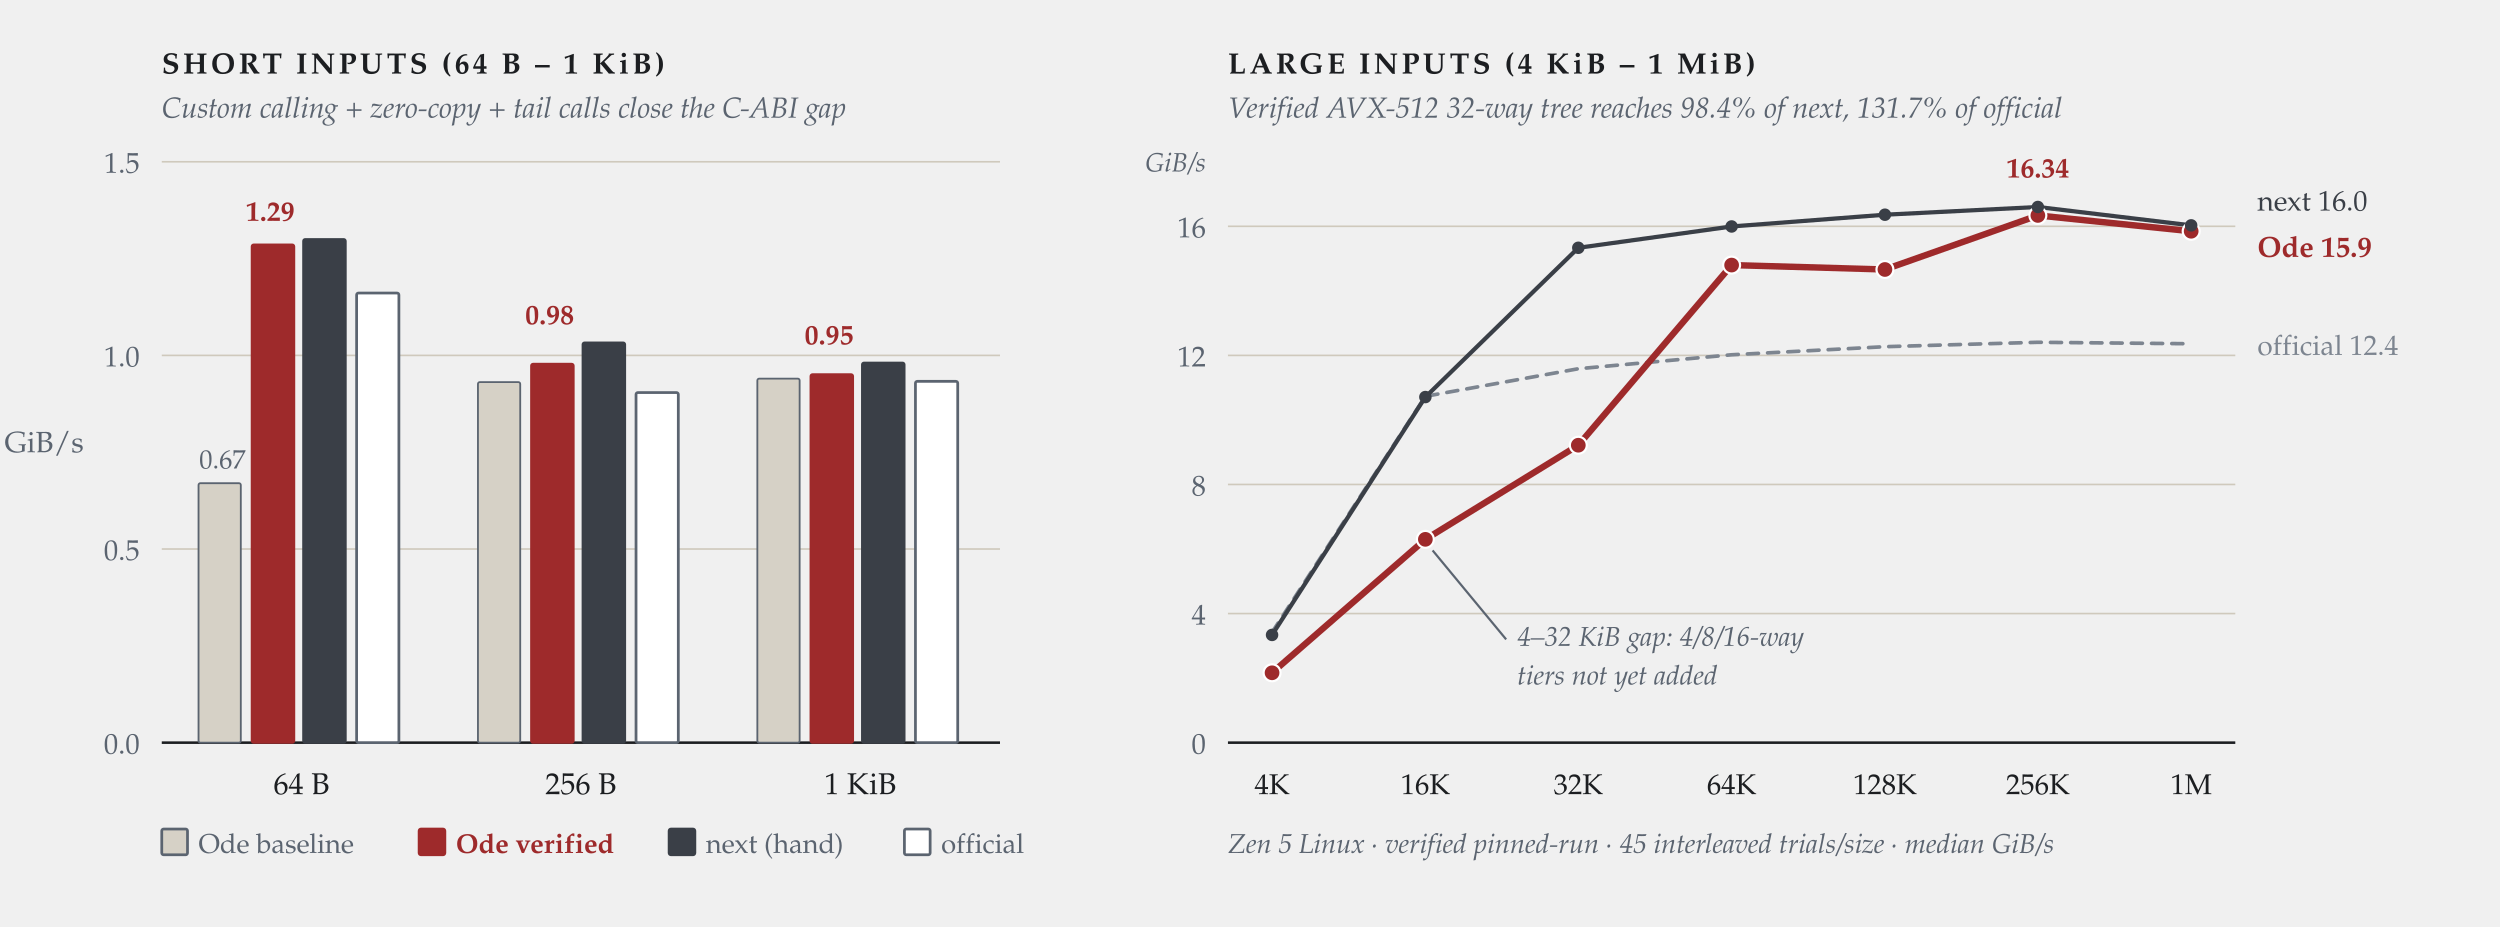
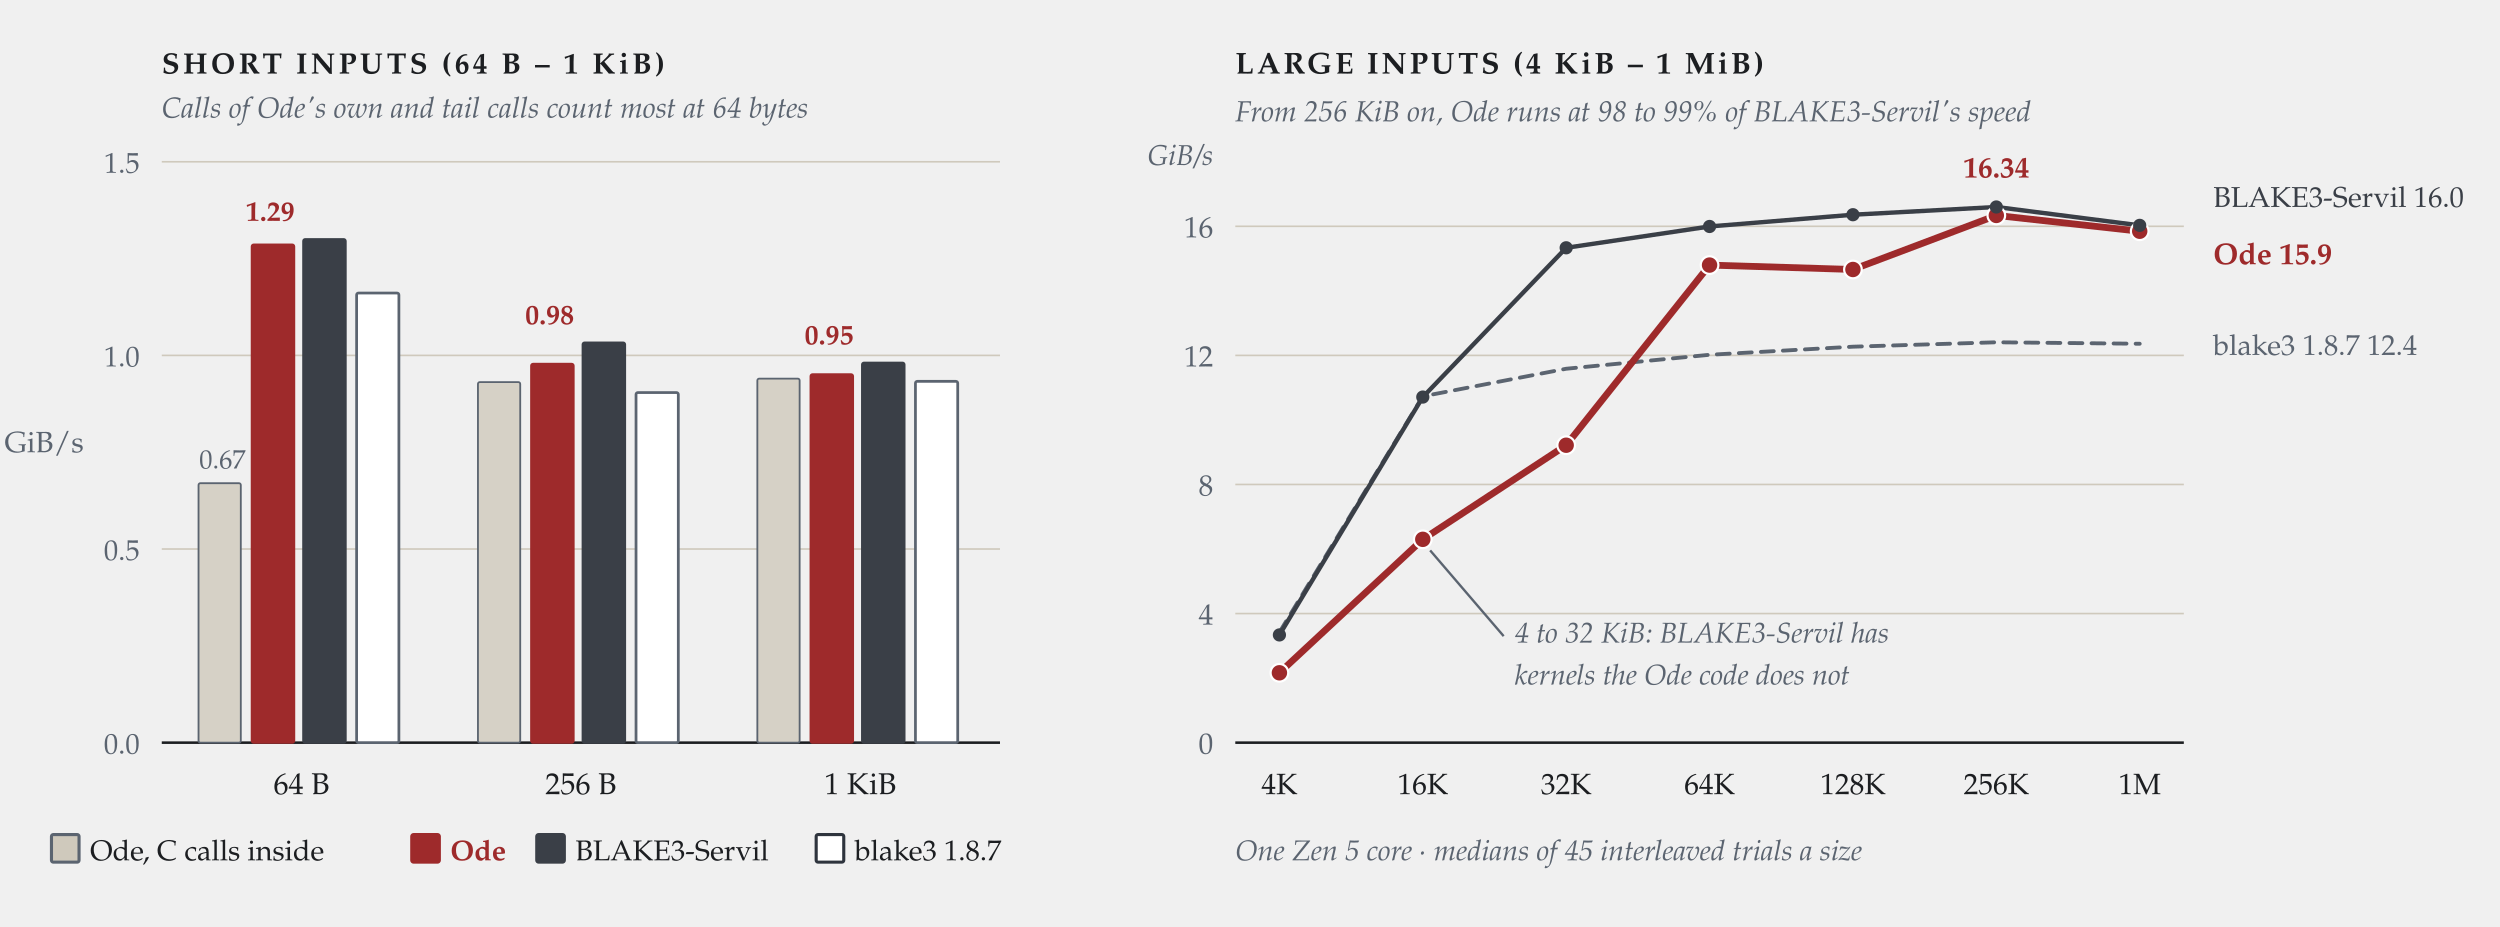
<svg xmlns="http://www.w3.org/2000/svg" viewBox="0 0 680 252" width="680" height="252">
  <defs>
    <marker id="arr-ink" viewBox="0 0 8 8" refX="7" refY="4" markerWidth="6" markerHeight="6" orient="auto">
      <path d="M1,1.3 L7,4 L1,6.7" fill="none" stroke="#1C1E21" stroke-width="1.1" stroke-linecap="round" stroke-linejoin="round" />
    </marker>
    <marker id="arr-slate" viewBox="0 0 8 8" refX="7" refY="4" markerWidth="6" markerHeight="6" orient="auto">
      <path d="M1,1.3 L7,4 L1,6.7" fill="none" stroke="#5B6470" stroke-width="1.1" stroke-linecap="round" stroke-linejoin="round" />
    </marker>
    <marker id="arr-accent" viewBox="0 0 8 8" refX="7" refY="4" markerWidth="6" markerHeight="6" orient="auto">
      <path d="M1,1.3 L7,4 L1,6.7" fill="none" stroke="#9E2A2B" stroke-width="1.15" stroke-linecap="round" stroke-linejoin="round" />
    </marker>
  </defs>
  <text x="44" y="20" text-anchor="start" font-family="Palatino" font-size="8.0" font-weight="bold" font-style="normal" fill="#1C1E21" letter-spacing="0.9">SHORT INPUTS  (64 B – 1 KiB)</text>
-   <text x="44" y="32" text-anchor="start" font-family="Palatino" font-size="7.9" font-weight="normal" font-style="italic" fill="#5B6470">Custom calling + zero-copy + tail calls close the C-ABI gap</text>
+   <text x="44" y="32" text-anchor="start" font-family="Palatino" font-size="7.9" font-weight="normal" font-style="italic" fill="#5B6470">Calls of Ode's own and tail calls count most at 64 bytes</text>
  <line x1="44" y1="202.0" x2="272" y2="202.0" stroke="#1C1E21" stroke-width="0.7" />
  <text x="38" y="205.0" text-anchor="end" font-family="Palatino" font-size="7.8" font-weight="normal" font-style="normal" fill="#5B6470">0.0</text>
  <line x1="44" y1="149.333" x2="272" y2="149.333" stroke="#CFC9BC" stroke-width="0.45" />
  <text x="38" y="152.333" text-anchor="end" font-family="Palatino" font-size="7.8" font-weight="normal" font-style="normal" fill="#5B6470">0.5</text>
  <line x1="44" y1="96.667" x2="272" y2="96.667" stroke="#CFC9BC" stroke-width="0.45" />
  <text x="38" y="99.667" text-anchor="end" font-family="Palatino" font-size="7.8" font-weight="normal" font-style="normal" fill="#5B6470">1.0</text>
  <line x1="44" y1="44.0" x2="272" y2="44.0" stroke="#CFC9BC" stroke-width="0.45" />
  <text x="38" y="47.0" text-anchor="end" font-family="Palatino" font-size="7.8" font-weight="normal" font-style="normal" fill="#5B6470">1.5</text>
  <text x="12" y="123.0" text-anchor="middle" font-family="Palatino" font-size="8.0" font-weight="normal" font-style="normal" fill="#5B6470">GiB/s</text>
  <rect x="54" y="131.427" width="11.5" height="70.573" rx="0.5" fill="#D6D1C6" stroke="#5B6470" stroke-width="0.5" />
  <rect x="68.5" y="66.541" width="11.5" height="135.459" rx="0.5" fill="#9E2A2B" stroke="#9E2A2B" stroke-width="0.6" />
  <rect x="82.5" y="65.067" width="11.5" height="136.933" rx="0.5" fill="#3A3F47" stroke="#3A3F47" stroke-width="0.6" />
  <rect x="97" y="79.708" width="11.5" height="122.292" rx="0.5" fill="#FFFFFF" stroke="#5B6470" stroke-width="0.75" />
  <text x="73.5" y="60.067" text-anchor="middle" font-family="Palatino" font-size="7.6" font-weight="bold" font-style="normal" fill="#9E2A2B">1.29</text>
  <text x="60.5" y="127.427" text-anchor="middle" font-family="Palatino" font-size="7.2" font-weight="normal" font-style="normal" fill="#5B6470">0.67</text>
  <text x="82" y="216" text-anchor="middle" font-family="Palatino" font-size="8.2" font-weight="normal" font-style="normal" fill="#1C1E21">64 B</text>
  <rect x="130" y="103.935" width="11.5" height="98.065" rx="0.5" fill="#D6D1C6" stroke="#5B6470" stroke-width="0.5" />
  <rect x="144.5" y="98.984" width="11.5" height="103.016" rx="0.5" fill="#9E2A2B" stroke="#9E2A2B" stroke-width="0.6" />
  <rect x="158.5" y="93.191" width="11.5" height="108.809" rx="0.5" fill="#3A3F47" stroke="#3A3F47" stroke-width="0.6" />
  <rect x="173" y="106.779" width="11.5" height="95.221" rx="0.5" fill="#FFFFFF" stroke="#5B6470" stroke-width="0.75" />
  <text x="149.5" y="88.191" text-anchor="middle" font-family="Palatino" font-size="7.6" font-weight="bold" font-style="normal" fill="#9E2A2B">0.98</text>
  <text x="158" y="216" text-anchor="middle" font-family="Palatino" font-size="8.2" font-weight="normal" font-style="normal" fill="#1C1E21">256 B</text>
  <rect x="206" y="102.987" width="11.5" height="99.013" rx="0.5" fill="#D6D1C6" stroke="#5B6470" stroke-width="0.5" />
  <rect x="220.5" y="101.828" width="11.5" height="100.172" rx="0.5" fill="#9E2A2B" stroke="#9E2A2B" stroke-width="0.6" />
  <rect x="234.5" y="98.668" width="11.5" height="103.332" rx="0.5" fill="#3A3F47" stroke="#3A3F47" stroke-width="0.6" />
  <rect x="249" y="103.724" width="11.5" height="98.276" rx="0.5" fill="#FFFFFF" stroke="#5B6470" stroke-width="0.75" />
  <text x="225.5" y="93.668" text-anchor="middle" font-family="Palatino" font-size="7.6" font-weight="bold" font-style="normal" fill="#9E2A2B">0.95</text>
  <text x="234" y="216" text-anchor="middle" font-family="Palatino" font-size="8.2" font-weight="normal" font-style="normal" fill="#1C1E21">1 KiB</text>
-   <rect x="44" y="225.5" width="7" height="7" rx="0.5" fill="#D6D1C6" stroke="#5B6470" stroke-width="0.75" />
-   <text x="54" y="232" text-anchor="start" font-family="Palatino" font-size="7.4" font-weight="normal" font-style="normal" fill="#5B6470">Ode baseline</text>
-   <rect x="114" y="225.5" width="7" height="7" rx="0.5" fill="#9E2A2B" stroke="#9E2A2B" stroke-width="0.75" />
-   <text x="124" y="232" text-anchor="start" font-family="Palatino" font-size="7.4" font-weight="bold" font-style="normal" fill="#9E2A2B">Ode verified</text>
-   <rect x="182" y="225.5" width="7" height="7" rx="0.5" fill="#3A3F47" stroke="#3A3F47" stroke-width="0.75" />
-   <text x="192" y="232" text-anchor="start" font-family="Palatino" font-size="7.4" font-weight="normal" font-style="normal" fill="#5B6470">next (hand)</text>
-   <rect x="246" y="225.5" width="7" height="7" rx="0.5" fill="#FFFFFF" stroke="#5B6470" stroke-width="0.75" />
-   <text x="256" y="232" text-anchor="start" font-family="Palatino" font-size="7.4" font-weight="normal" font-style="normal" fill="#5B6470">official</text>
-   <text x="334" y="20" text-anchor="start" font-family="Palatino" font-size="8.0" font-weight="bold" font-style="normal" fill="#1C1E21" letter-spacing="0.9">LARGE INPUTS  (4 KiB – 1 MiB)</text>
-   <text x="334" y="32" text-anchor="start" font-family="Palatino" font-size="7.9" font-weight="normal" font-style="italic" fill="#5B6470">Verified AVX-512 32-way tree reaches 98.4% of next, 131.7% of official</text>
-   <line x1="334" y1="202.0" x2="608" y2="202.0" stroke="#1C1E21" stroke-width="0.7" />
-   <text x="328" y="205.0" text-anchor="end" font-family="Palatino" font-size="7.8" font-weight="normal" font-style="normal" fill="#5B6470">0</text>
-   <line x1="334" y1="166.889" x2="608" y2="166.889" stroke="#CFC9BC" stroke-width="0.45" />
-   <text x="328" y="169.889" text-anchor="end" font-family="Palatino" font-size="7.8" font-weight="normal" font-style="normal" fill="#5B6470">4</text>
-   <line x1="334" y1="131.778" x2="608" y2="131.778" stroke="#CFC9BC" stroke-width="0.45" />
-   <text x="328" y="134.778" text-anchor="end" font-family="Palatino" font-size="7.8" font-weight="normal" font-style="normal" fill="#5B6470">8</text>
-   <line x1="334" y1="96.667" x2="608" y2="96.667" stroke="#CFC9BC" stroke-width="0.45" />
-   <text x="328" y="99.667" text-anchor="end" font-family="Palatino" font-size="7.8" font-weight="normal" font-style="normal" fill="#5B6470">12</text>
-   <line x1="334" y1="61.556" x2="608" y2="61.556" stroke="#CFC9BC" stroke-width="0.45" />
-   <text x="328" y="64.556" text-anchor="end" font-family="Palatino" font-size="7.8" font-weight="normal" font-style="normal" fill="#5B6470">16</text>
-   <path d="M 346.0 172.0 L 387.7 107.8 L 429.3 100.3 L 471.0 96.5 L 512.7 94.3 L 554.3 93.1 L 596.0 93.5" fill="none" stroke="#7D8590" stroke-width="1.0" stroke-linecap="round" stroke-linejoin="round" stroke-dasharray="3,2.5" />
-   <path d="M 346.0 172.7 L 387.7 108.0 L 429.3 67.4 L 471.0 61.6 L 512.7 58.4 L 554.3 56.3 L 596.0 61.3" fill="none" stroke="#3A3F47" stroke-width="1.15" stroke-linecap="round" stroke-linejoin="round" />
-   <path d="M 346.0 183.0 L 387.7 146.7 L 429.3 121.1 L 471.0 72.1 L 512.7 73.3 L 554.3 58.6 L 596.0 62.9" fill="none" stroke="#9E2A2B" stroke-width="1.75" stroke-linecap="round" stroke-linejoin="round" />
-   <circle cx="346.0" cy="183.0" r="2.3" fill="#9E2A2B" stroke="#FFFFFF" stroke-width="0.6" />
-   <circle cx="346.0" cy="172.7" r="1.7" fill="#3A3F47" />
-   <text x="346.0" y="216" text-anchor="middle" font-family="Palatino" font-size="7.8" font-weight="normal" font-style="normal" fill="#1C1E21">4K</text>
-   <circle cx="387.7" cy="146.7" r="2.3" fill="#9E2A2B" stroke="#FFFFFF" stroke-width="0.6" />
-   <circle cx="387.7" cy="108.0" r="1.7" fill="#3A3F47" />
-   <text x="387.7" y="216" text-anchor="middle" font-family="Palatino" font-size="7.8" font-weight="normal" font-style="normal" fill="#1C1E21">16K</text>
-   <circle cx="429.3" cy="121.1" r="2.3" fill="#9E2A2B" stroke="#FFFFFF" stroke-width="0.6" />
-   <circle cx="429.3" cy="67.4" r="1.7" fill="#3A3F47" />
-   <text x="429.3" y="216" text-anchor="middle" font-family="Palatino" font-size="7.8" font-weight="normal" font-style="normal" fill="#1C1E21">32K</text>
-   <circle cx="471.0" cy="72.1" r="2.3" fill="#9E2A2B" stroke="#FFFFFF" stroke-width="0.6" />
-   <circle cx="471.0" cy="61.6" r="1.7" fill="#3A3F47" />
-   <text x="471.0" y="216" text-anchor="middle" font-family="Palatino" font-size="7.8" font-weight="normal" font-style="normal" fill="#1C1E21">64K</text>
-   <circle cx="512.7" cy="73.3" r="2.3" fill="#9E2A2B" stroke="#FFFFFF" stroke-width="0.6" />
-   <circle cx="512.7" cy="58.4" r="1.7" fill="#3A3F47" />
-   <text x="512.7" y="216" text-anchor="middle" font-family="Palatino" font-size="7.8" font-weight="normal" font-style="normal" fill="#1C1E21">128K</text>
-   <circle cx="554.3" cy="58.6" r="2.3" fill="#9E2A2B" stroke="#FFFFFF" stroke-width="0.6" />
-   <circle cx="554.3" cy="56.3" r="1.7" fill="#3A3F47" />
-   <text x="554.3" y="216" text-anchor="middle" font-family="Palatino" font-size="7.8" font-weight="normal" font-style="normal" fill="#1C1E21">256K</text>
-   <circle cx="596.0" cy="62.9" r="2.3" fill="#9E2A2B" stroke="#FFFFFF" stroke-width="0.6" />
-   <circle cx="596.0" cy="61.3" r="1.7" fill="#3A3F47" />
-   <text x="596.0" y="216" text-anchor="middle" font-family="Palatino" font-size="7.8" font-weight="normal" font-style="normal" fill="#1C1E21">1M</text>
-   <text x="614" y="57.275" text-anchor="start" font-family="Palatino" font-size="7.7" font-weight="normal" font-style="normal" fill="#3A3F47">next  16.0</text>
-   <text x="614" y="69.863" text-anchor="start" font-family="Palatino" font-size="7.9" font-weight="bold" font-style="normal" fill="#9E2A2B">Ode  15.9</text>
-   <text x="614" y="96.542" text-anchor="start" font-family="Palatino" font-size="7.6" font-weight="normal" font-style="normal" fill="#7D8590">official  12.4</text>
-   <line x1="389.667" y1="149.709" x2="409.667" y2="173.911" stroke="#5B6470" stroke-width="0.6" />
-   <text x="412.667" y="175.667" text-anchor="start" font-family="Palatino" font-size="7.4" font-weight="normal" font-style="italic" fill="#5B6470">4–32 KiB gap: 4/8/16-way</text>
-   <text x="412.667" y="186.2" text-anchor="start" font-family="Palatino" font-size="7.4" font-weight="normal" font-style="italic" fill="#5B6470">tiers not yet added</text>
-   <text x="554.3" y="48.28" text-anchor="middle" font-family="Palatino" font-size="7.6" font-weight="bold" font-style="normal" fill="#9E2A2B">16.34</text>
-   <text x="328" y="46.633" text-anchor="end" font-family="Palatino" font-size="7.2" font-weight="normal" font-style="italic" fill="#5B6470">GiB/s</text>
-   <text x="334" y="232" text-anchor="start" font-family="Palatino" font-size="7.4" font-weight="normal" font-style="italic" fill="#5B6470">Zen 5 Linux · verified pinned-run · 45 interleaved trials/size · median GiB/s</text>
+   <rect x="14" y="227" width="7.5" height="7.5" rx="0.5" fill="#CFC9BC" stroke="#5B6470" stroke-width="0.85" />
+   <text x="24.5" y="234" text-anchor="start" font-family="Palatino" font-size="7.8" font-weight="normal" font-style="normal" fill="#1C1E21">Ode, C calls inside</text>
+   <rect x="112" y="227" width="7.5" height="7.5" rx="0.5" fill="#9E2A2B" stroke="#9E2A2B" stroke-width="0.85" />
+   <text x="122.5" y="234" text-anchor="start" font-family="Palatino" font-size="7.8" font-weight="bold" font-style="normal" fill="#9E2A2B">Ode</text>
+   <rect x="146" y="227" width="7.5" height="7.5" rx="0.5" fill="#3A3F47" stroke="#3A3F47" stroke-width="0.85" />
+   <text x="156.5" y="234" text-anchor="start" font-family="Palatino" font-size="7.8" font-weight="normal" font-style="normal" fill="#1C1E21">BLAKE3-Servil</text>
+   <rect x="222" y="227" width="7.5" height="7.5" rx="0.5" fill="#FFFFFF" stroke="#2E343D" stroke-width="0.85" />
+   <text x="232.5" y="234" text-anchor="start" font-family="Palatino" font-size="7.8" font-weight="normal" font-style="normal" fill="#1C1E21">blake3 1.8.7</text>
+   <text x="336" y="20" text-anchor="start" font-family="Palatino" font-size="8.2" font-weight="bold" font-style="normal" fill="#1C1E21" letter-spacing="0.8">LARGE INPUTS  (4 KiB – 1 MiB)</text>
+   <text x="336" y="33" text-anchor="start" font-family="Palatino" font-size="7.9" font-weight="normal" font-style="italic" fill="#5B6470">From 256 KiB on, Ode runs at 98 to 99% of BLAKE3-Servil's speed</text>
+   <line x1="336" y1="202.0" x2="594" y2="202.0" stroke="#1C1E21" stroke-width="0.7" />
+   <text x="330" y="205.0" text-anchor="end" font-family="Palatino" font-size="8.0" font-weight="normal" font-style="normal" fill="#5B6470">0</text>
+   <line x1="336" y1="166.889" x2="594" y2="166.889" stroke="#CFC9BC" stroke-width="0.45" />
+   <text x="330" y="169.889" text-anchor="end" font-family="Palatino" font-size="8.0" font-weight="normal" font-style="normal" fill="#5B6470">4</text>
+   <line x1="336" y1="131.778" x2="594" y2="131.778" stroke="#CFC9BC" stroke-width="0.45" />
+   <text x="330" y="134.778" text-anchor="end" font-family="Palatino" font-size="8.0" font-weight="normal" font-style="normal" fill="#5B6470">8</text>
+   <line x1="336" y1="96.667" x2="594" y2="96.667" stroke="#CFC9BC" stroke-width="0.45" />
+   <text x="330" y="99.667" text-anchor="end" font-family="Palatino" font-size="8.0" font-weight="normal" font-style="normal" fill="#5B6470">12</text>
+   <line x1="336" y1="61.556" x2="594" y2="61.556" stroke="#CFC9BC" stroke-width="0.45" />
+   <text x="330" y="64.556" text-anchor="end" font-family="Palatino" font-size="8.0" font-weight="normal" font-style="normal" fill="#5B6470">16</text>
+   <path d="M 348.0 172.0 L 387.0 107.8 L 426.0 100.3 L 465.0 96.5 L 504.0 94.3 L 543.0 93.1 L 582.0 93.5" fill="none" stroke="#5B6470" stroke-width="1.05" stroke-linecap="round" stroke-linejoin="round" stroke-dasharray="3.5,2.5" />
+   <path d="M 348.0 172.7 L 387.0 108.0 L 426.0 67.4 L 465.0 61.6 L 504.0 58.4 L 543.0 56.3 L 582.0 61.3" fill="none" stroke="#3A3F47" stroke-width="1.2" stroke-linecap="round" stroke-linejoin="round" />
+   <path d="M 348.0 183.0 L 387.0 146.7 L 426.0 121.1 L 465.0 72.1 L 504.0 73.3 L 543.0 58.6 L 582.0 62.9" fill="none" stroke="#9E2A2B" stroke-width="1.85" stroke-linecap="round" stroke-linejoin="round" />
+   <circle cx="348.0" cy="183.0" r="2.4" fill="#9E2A2B" stroke="#FFFFFF" stroke-width="0.6" />
+   <circle cx="348.0" cy="172.7" r="1.8" fill="#3A3F47" />
+   <text x="348.0" y="216" text-anchor="middle" font-family="Palatino" font-size="8.0" font-weight="normal" font-style="normal" fill="#1C1E21">4K</text>
+   <circle cx="387.0" cy="146.7" r="2.4" fill="#9E2A2B" stroke="#FFFFFF" stroke-width="0.6" />
+   <circle cx="387.0" cy="108.0" r="1.8" fill="#3A3F47" />
+   <text x="387.0" y="216" text-anchor="middle" font-family="Palatino" font-size="8.0" font-weight="normal" font-style="normal" fill="#1C1E21">16K</text>
+   <circle cx="426.0" cy="121.1" r="2.4" fill="#9E2A2B" stroke="#FFFFFF" stroke-width="0.6" />
+   <circle cx="426.0" cy="67.4" r="1.8" fill="#3A3F47" />
+   <text x="426.0" y="216" text-anchor="middle" font-family="Palatino" font-size="8.0" font-weight="normal" font-style="normal" fill="#1C1E21">32K</text>
+   <circle cx="465.0" cy="72.1" r="2.4" fill="#9E2A2B" stroke="#FFFFFF" stroke-width="0.6" />
+   <circle cx="465.0" cy="61.6" r="1.8" fill="#3A3F47" />
+   <text x="465.0" y="216" text-anchor="middle" font-family="Palatino" font-size="8.0" font-weight="normal" font-style="normal" fill="#1C1E21">64K</text>
+   <circle cx="504.0" cy="73.3" r="2.4" fill="#9E2A2B" stroke="#FFFFFF" stroke-width="0.6" />
+   <circle cx="504.0" cy="58.4" r="1.8" fill="#3A3F47" />
+   <text x="504.0" y="216" text-anchor="middle" font-family="Palatino" font-size="8.0" font-weight="normal" font-style="normal" fill="#1C1E21">128K</text>
+   <circle cx="543.0" cy="58.6" r="2.4" fill="#9E2A2B" stroke="#FFFFFF" stroke-width="0.6" />
+   <circle cx="543.0" cy="56.3" r="1.8" fill="#3A3F47" />
+   <text x="543.0" y="216" text-anchor="middle" font-family="Palatino" font-size="8.0" font-weight="normal" font-style="normal" fill="#1C1E21">256K</text>
+   <circle cx="582.0" cy="62.9" r="2.4" fill="#9E2A2B" stroke="#FFFFFF" stroke-width="0.6" />
+   <circle cx="582.0" cy="61.3" r="1.8" fill="#3A3F47" />
+   <text x="582.0" y="216" text-anchor="middle" font-family="Palatino" font-size="8.0" font-weight="normal" font-style="normal" fill="#1C1E21">1M</text>
+   <text x="602" y="56.275" text-anchor="start" font-family="Palatino" font-size="7.8" font-weight="normal" font-style="normal" fill="#3A3F47">BLAKE3-Servil 16.0</text>
+   <text x="602" y="71.863" text-anchor="start" font-family="Palatino" font-size="8.2" font-weight="bold" font-style="normal" fill="#9E2A2B">Ode  15.9</text>
+   <text x="602" y="96.542" text-anchor="start" font-family="Palatino" font-size="7.8" font-weight="normal" font-style="normal" fill="#5B6470">blake3 1.8.7  12.4</text>
+   <line x1="389.0" y1="149.709" x2="409.0" y2="173.033" stroke="#5B6470" stroke-width="0.65" />
+   <text x="412.0" y="174.789" text-anchor="start" font-family="Palatino" font-size="7.8" font-weight="normal" font-style="italic" fill="#5B6470">4 to 32 KiB: BLAKE3-Servil has</text>
+   <text x="412.0" y="186.2" text-anchor="start" font-family="Palatino" font-size="7.8" font-weight="normal" font-style="italic" fill="#5B6470">kernels the Ode code does not</text>
+   <text x="543.0" y="48.28" text-anchor="middle" font-family="Palatino" font-size="8.0" font-weight="bold" font-style="normal" fill="#9E2A2B">16.34</text>
+   <text x="330" y="44.878" text-anchor="end" font-family="Palatino" font-size="7.8" font-weight="normal" font-style="italic" fill="#5B6470">GiB/s</text>
+   <text x="336" y="234" text-anchor="start" font-family="Palatino" font-size="7.8" font-weight="normal" font-style="italic" fill="#5B6470">One Zen 5 core · medians of 45 interleaved trials a size</text>
</svg>
